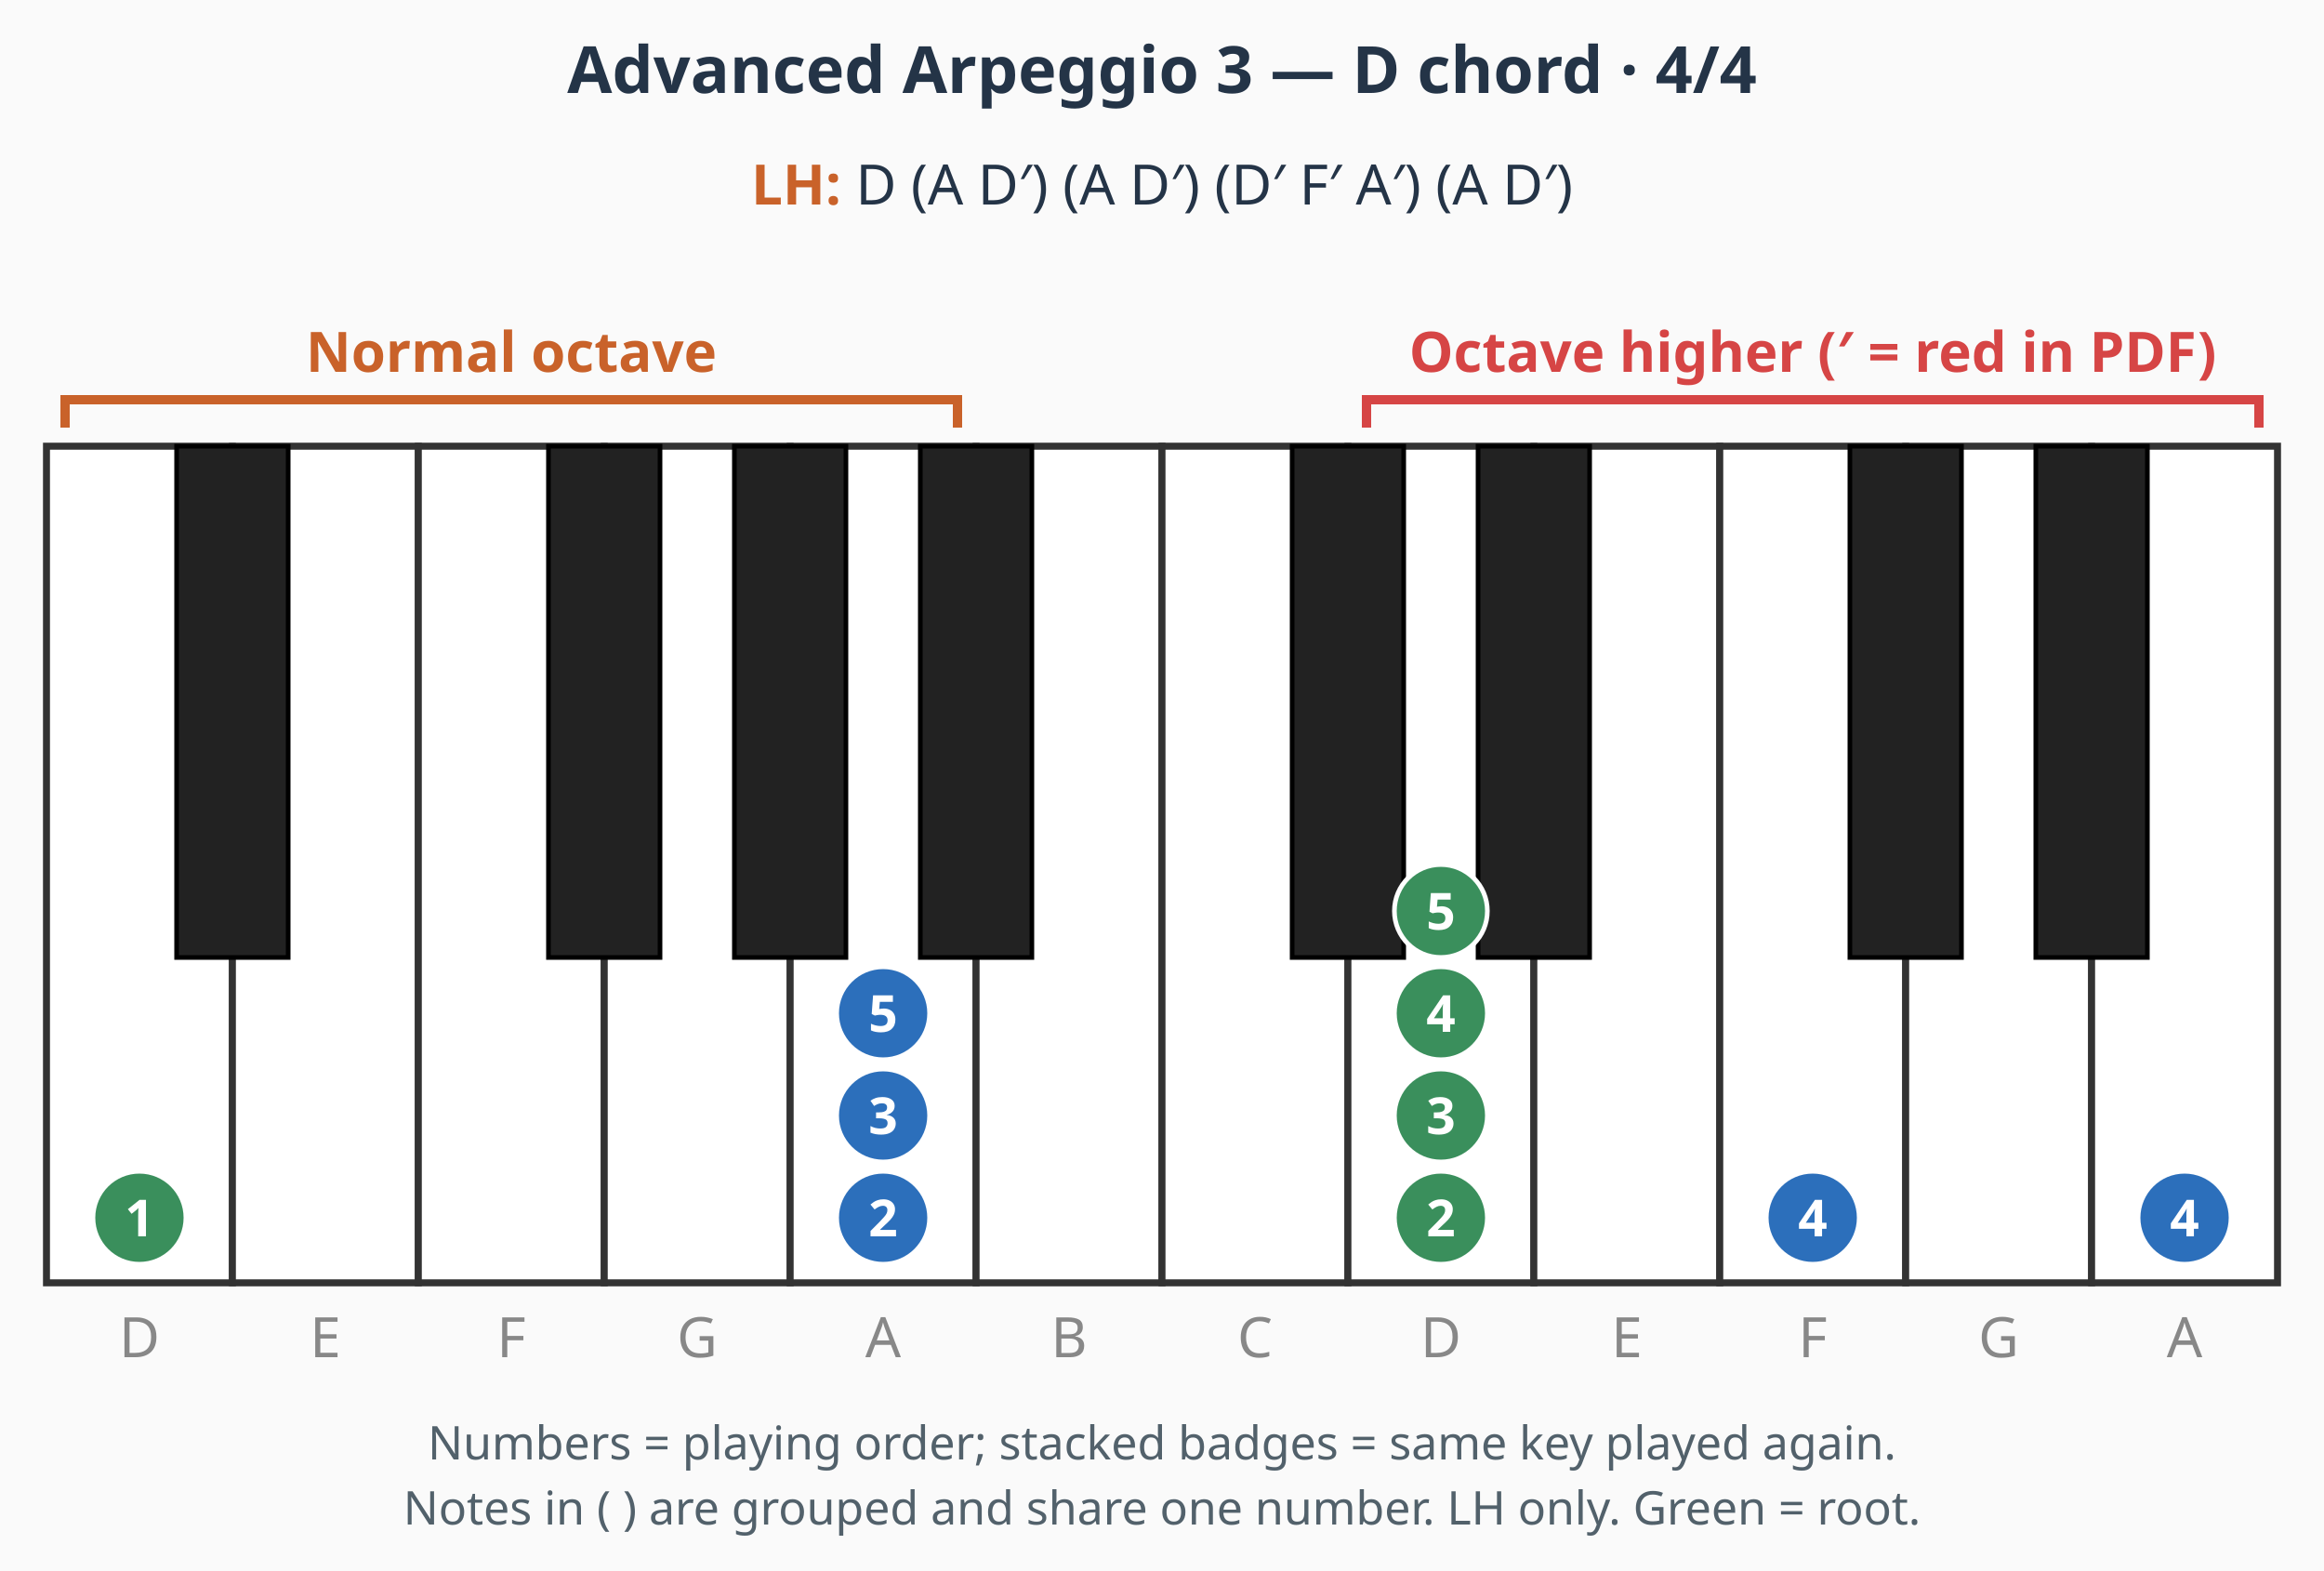
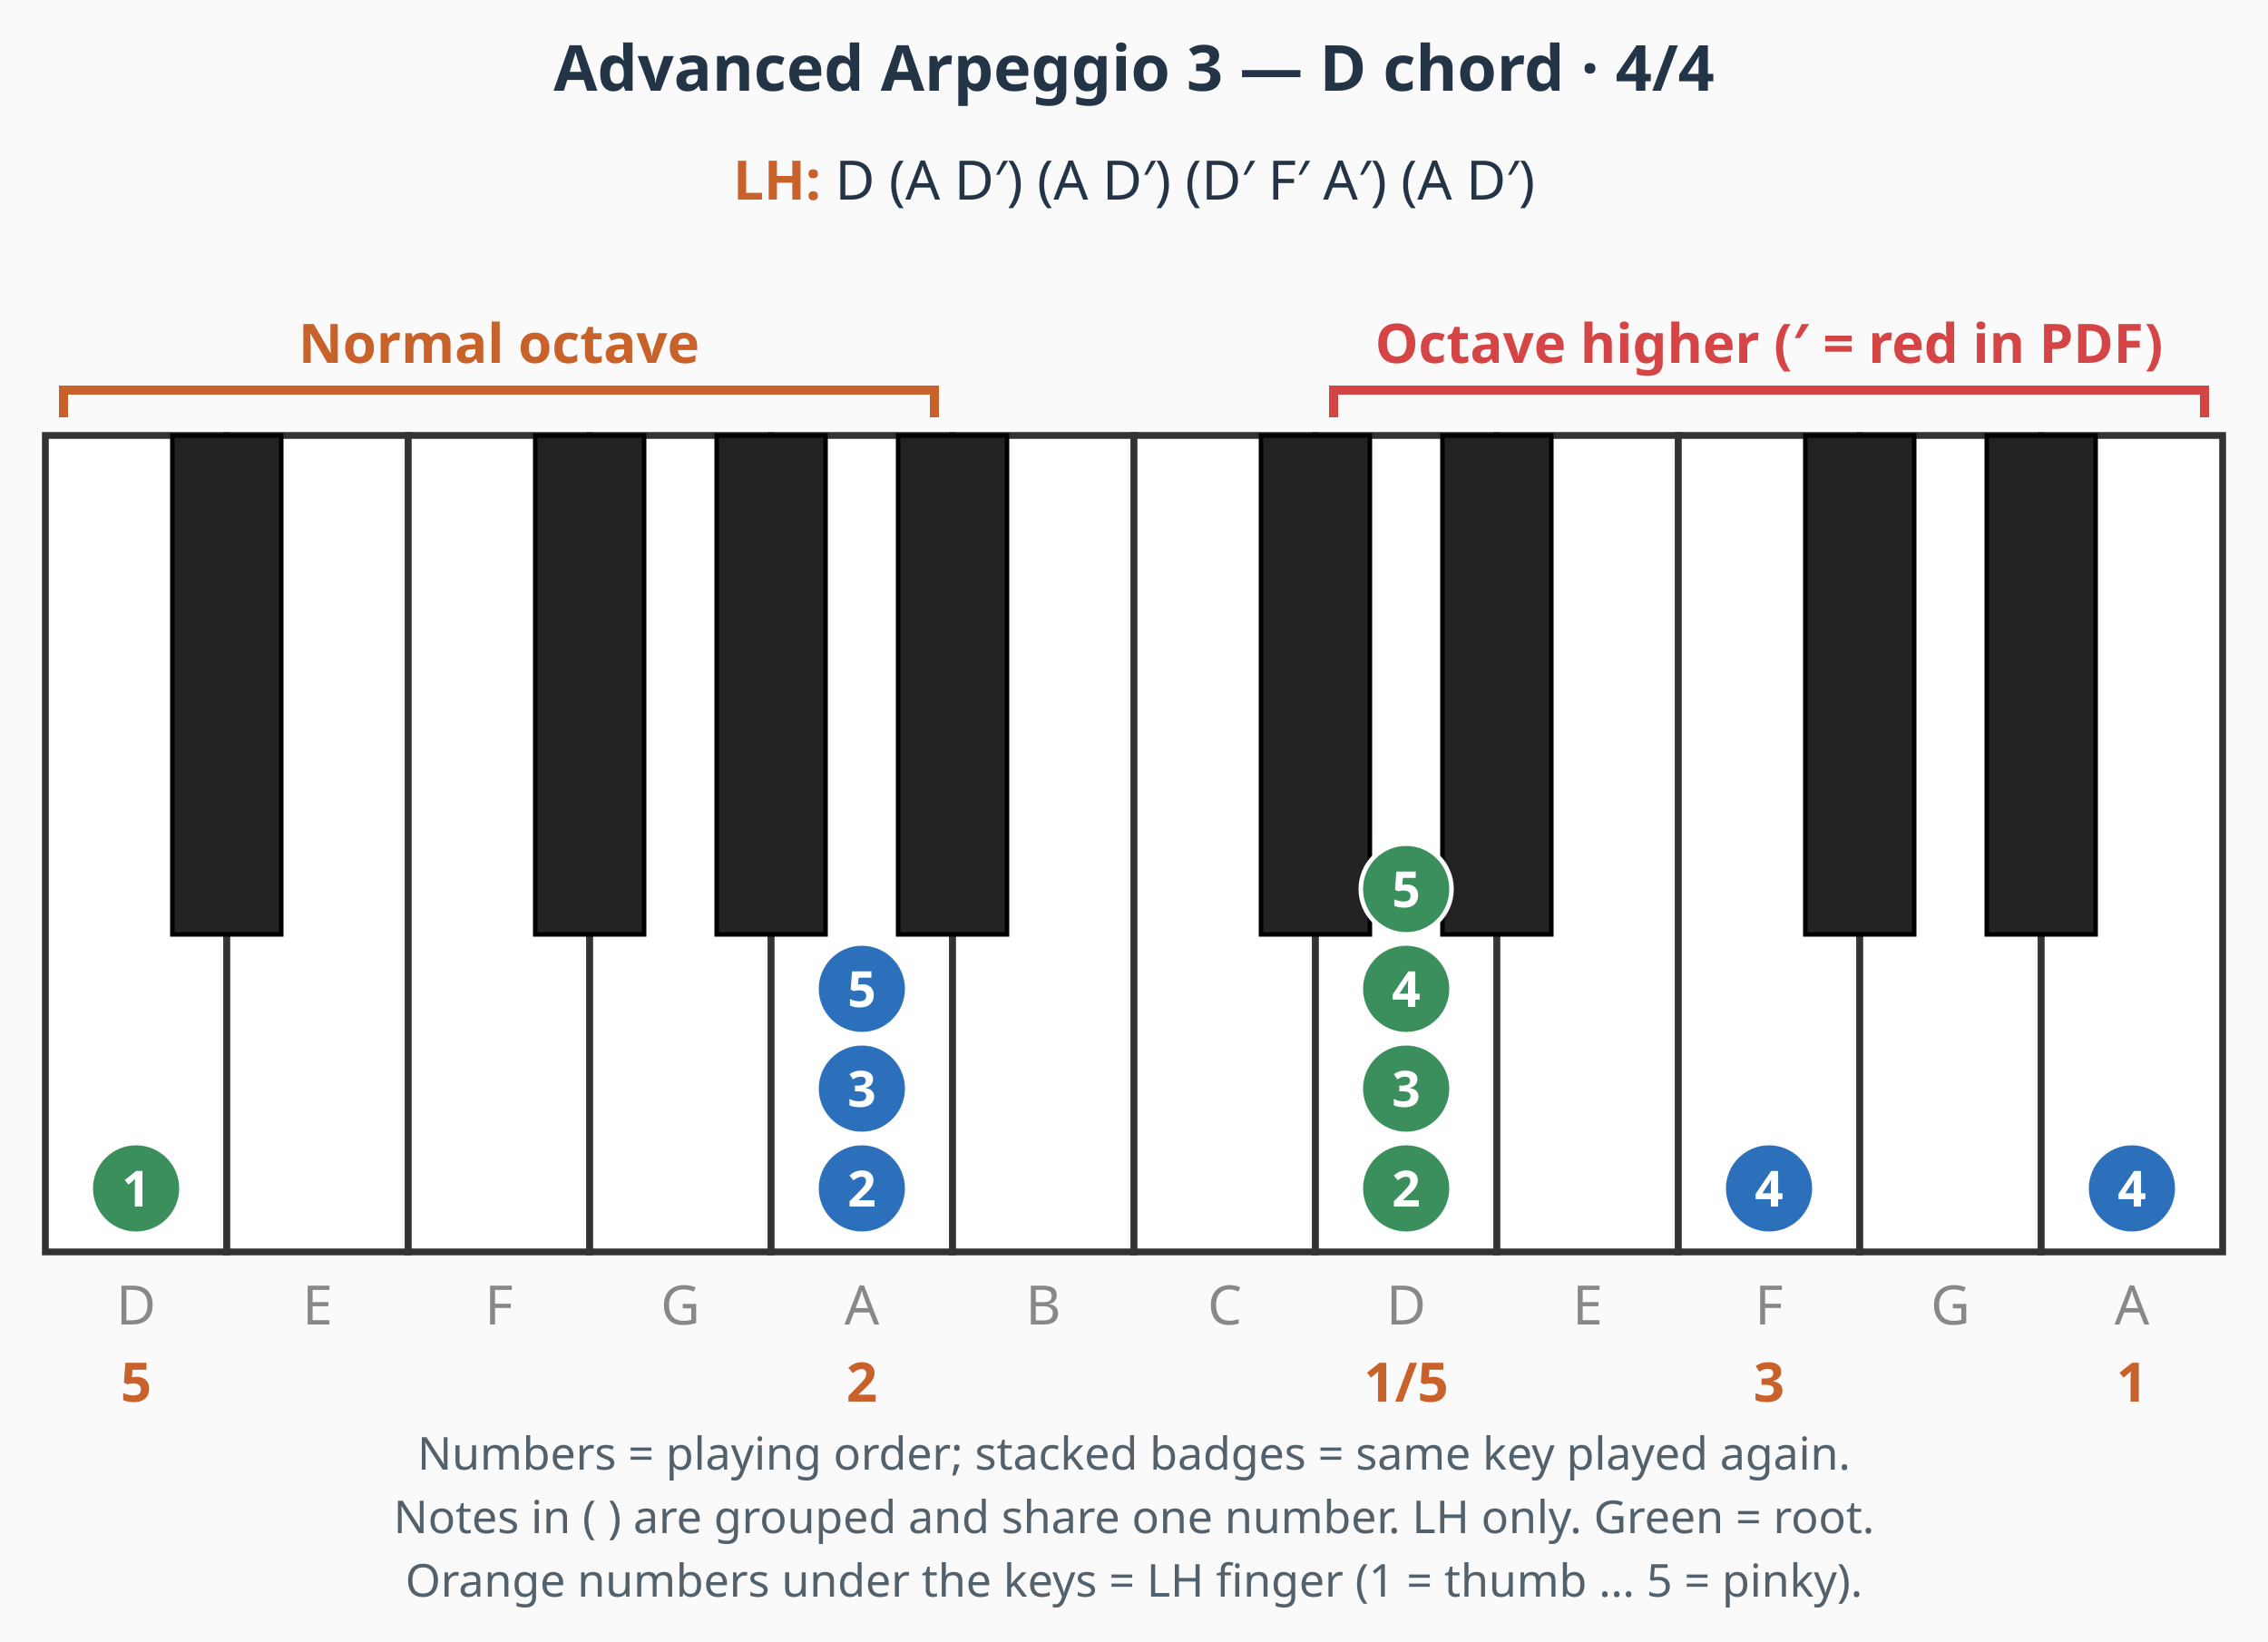
- <svg xmlns="http://www.w3.org/2000/svg" viewBox="0 0 500 338" font-family="sans-serif">
-   <rect width="500" height="338" fill="#fafafa" />
+ <svg xmlns="http://www.w3.org/2000/svg" viewBox="0 0 500 362" font-family="sans-serif">
+   <rect width="500" height="362" fill="#fafafa" />
  <text x="250" y="20" text-anchor="middle" font-size="14" font-weight="bold" fill="#243447">Advanced Arpeggio 3 — D chord · 4/4</text>
  <text x="250" y="44" text-anchor="middle" font-size="12" fill="#243447">
    <tspan fill="#c9622a" font-weight="bold">LH:</tspan> D (A D′) (A D′) (D′ F′ A′) (A D′)</text>
  <path d="M14 92 V86 H206 V92" fill="none" stroke="#c9622a" stroke-width="2" />
  <text x="110" y="80" text-anchor="middle" font-size="12" font-weight="bold" fill="#c9622a">Normal octave</text>
  <path d="M294 92 V86 H486 V92" fill="none" stroke="#d64545" stroke-width="2" />
  <text x="390" y="80" text-anchor="middle" font-size="12" font-weight="bold" fill="#d64545">Octave higher (′ = red in PDF)</text>
  <g transform="translate(0,96)">
    <g stroke="#333" stroke-width="1.5">
      <rect x="10" y="0" width="40" height="180" fill="#ffffff" />
      <rect x="50" y="0" width="40" height="180" fill="#ffffff" />
      <rect x="90" y="0" width="40" height="180" fill="#ffffff" />
      <rect x="130" y="0" width="40" height="180" fill="#ffffff" />
      <rect x="170" y="0" width="40" height="180" fill="#ffffff" />
      <rect x="210" y="0" width="40" height="180" fill="#ffffff" />
      <rect x="250" y="0" width="40" height="180" fill="#ffffff" />
      <rect x="290" y="0" width="40" height="180" fill="#ffffff" />
      <rect x="330" y="0" width="40" height="180" fill="#ffffff" />
      <rect x="370" y="0" width="40" height="180" fill="#ffffff" />
      <rect x="410" y="0" width="40" height="180" fill="#ffffff" />
      <rect x="450" y="0" width="40" height="180" fill="#ffffff" />
    </g>
    <g stroke="#000" stroke-width="1" fill="#222222">
      <rect x="38" y="0" width="24" height="110" />
      <rect x="118" y="0" width="24" height="110" />
      <rect x="158" y="0" width="24" height="110" />
      <rect x="198" y="0" width="24" height="110" />
      <rect x="278" y="0" width="24" height="110" />
      <rect x="318" y="0" width="24" height="110" />
      <rect x="398" y="0" width="24" height="110" />
      <rect x="438" y="0" width="24" height="110" />
    </g>
    <g>
      <circle cx="30" cy="166" r="10" fill="#3a8f5c" stroke="#ffffff" stroke-width="1" />
      <circle cx="190" cy="166" r="10" fill="#2c6fbb" stroke="#ffffff" stroke-width="1" />
      <circle cx="190" cy="144" r="10" fill="#2c6fbb" stroke="#ffffff" stroke-width="1" />
      <circle cx="190" cy="122" r="10" fill="#2c6fbb" stroke="#ffffff" stroke-width="1" />
      <circle cx="310" cy="166" r="10" fill="#3a8f5c" stroke="#ffffff" stroke-width="1" />
      <circle cx="310" cy="144" r="10" fill="#3a8f5c" stroke="#ffffff" stroke-width="1" />
      <circle cx="310" cy="122" r="10" fill="#3a8f5c" stroke="#ffffff" stroke-width="1" />
      <circle cx="310" cy="100" r="10" fill="#3a8f5c" stroke="#ffffff" stroke-width="1" />
      <circle cx="390" cy="166" r="10" fill="#2c6fbb" stroke="#ffffff" stroke-width="1" />
      <circle cx="470" cy="166" r="10" fill="#2c6fbb" stroke="#ffffff" stroke-width="1" />
    </g>
    <g fill="#ffffff" font-size="11" font-weight="bold" text-anchor="middle">
      <text x="30" y="170">1</text>
      <text x="190" y="170">2</text>
      <text x="190" y="148">3</text>
      <text x="190" y="126">5</text>
      <text x="310" y="170">2</text>
      <text x="310" y="148">3</text>
      <text x="310" y="126">4</text>
      <text x="310" y="104">5</text>
      <text x="390" y="170">4</text>
      <text x="470" y="170">4</text>
    </g>
    <g fill="#888" font-size="12" text-anchor="middle">
      <text x="30" y="196">D</text>
      <text x="70" y="196">E</text>
      <text x="110" y="196">F</text>
      <text x="150" y="196">G</text>
      <text x="190" y="196">A</text>
      <text x="230" y="196">B</text>
      <text x="270" y="196">C</text>
      <text x="310" y="196">D</text>
      <text x="350" y="196">E</text>
      <text x="390" y="196">F</text>
      <text x="430" y="196">G</text>
      <text x="470" y="196">A</text>
    </g>
+     <g font-size="12" font-weight="bold" text-anchor="middle">
+       <text x="30" y="213" fill="#c9622a">5</text>
+       <text x="190" y="213" fill="#c9622a">2</text>
+       <text x="310" y="213" fill="#c9622a">1/5</text>
+       <text x="390" y="213" fill="#c9622a">3</text>
+       <text x="470" y="213" fill="#c9622a">1</text>
+     </g>
  </g>
-   <text x="250" y="314" text-anchor="middle" font-size="10" fill="#52616b">Numbers = playing order; stacked badges = same key played again.</text>
-   <text x="250" y="328" text-anchor="middle" font-size="10" fill="#52616b">Notes in ( ) are grouped and share one number. LH only. Green = root.</text>
+   <text x="250" y="324" text-anchor="middle" font-size="10" fill="#52616b">Numbers = playing order; stacked badges = same key played again.</text>
+   <text x="250" y="338" text-anchor="middle" font-size="10" fill="#52616b">Notes in ( ) are grouped and share one number. LH only. Green = root.</text>
+   <text x="250" y="352" text-anchor="middle" font-size="10" fill="#52616b">Orange numbers under the keys = LH finger (1 = thumb … 5 = pinky).</text>
</svg>
